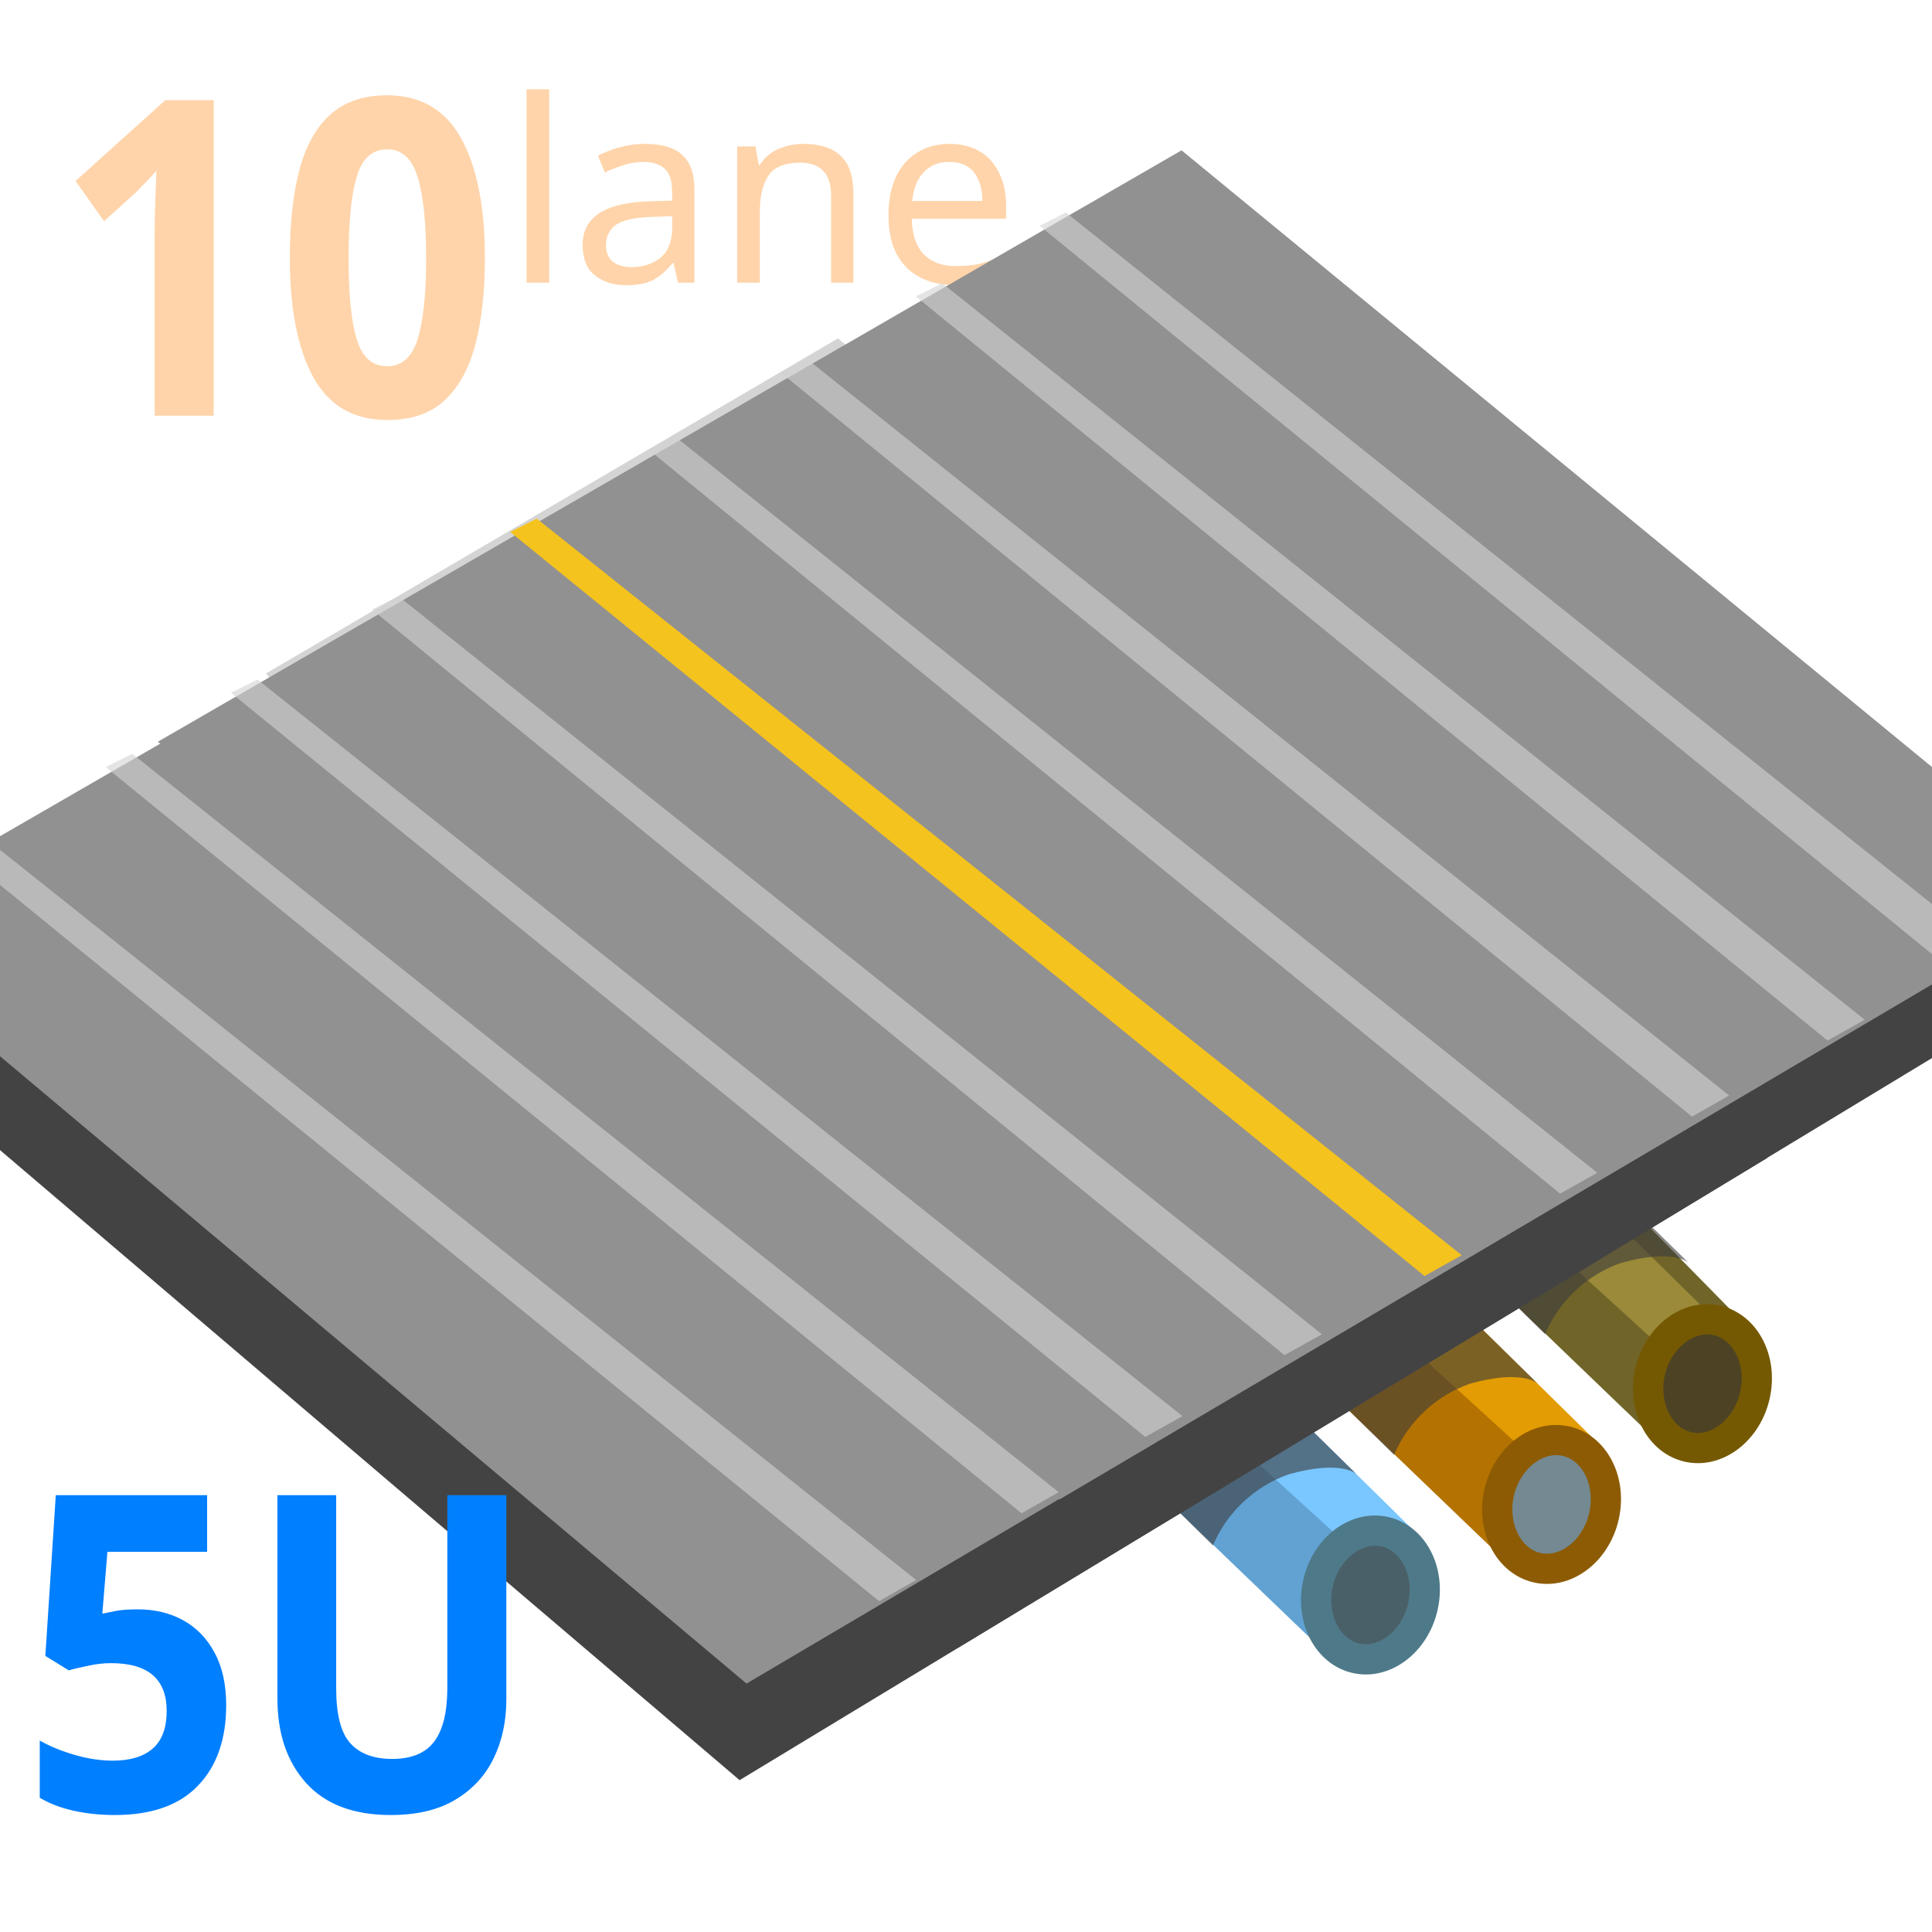
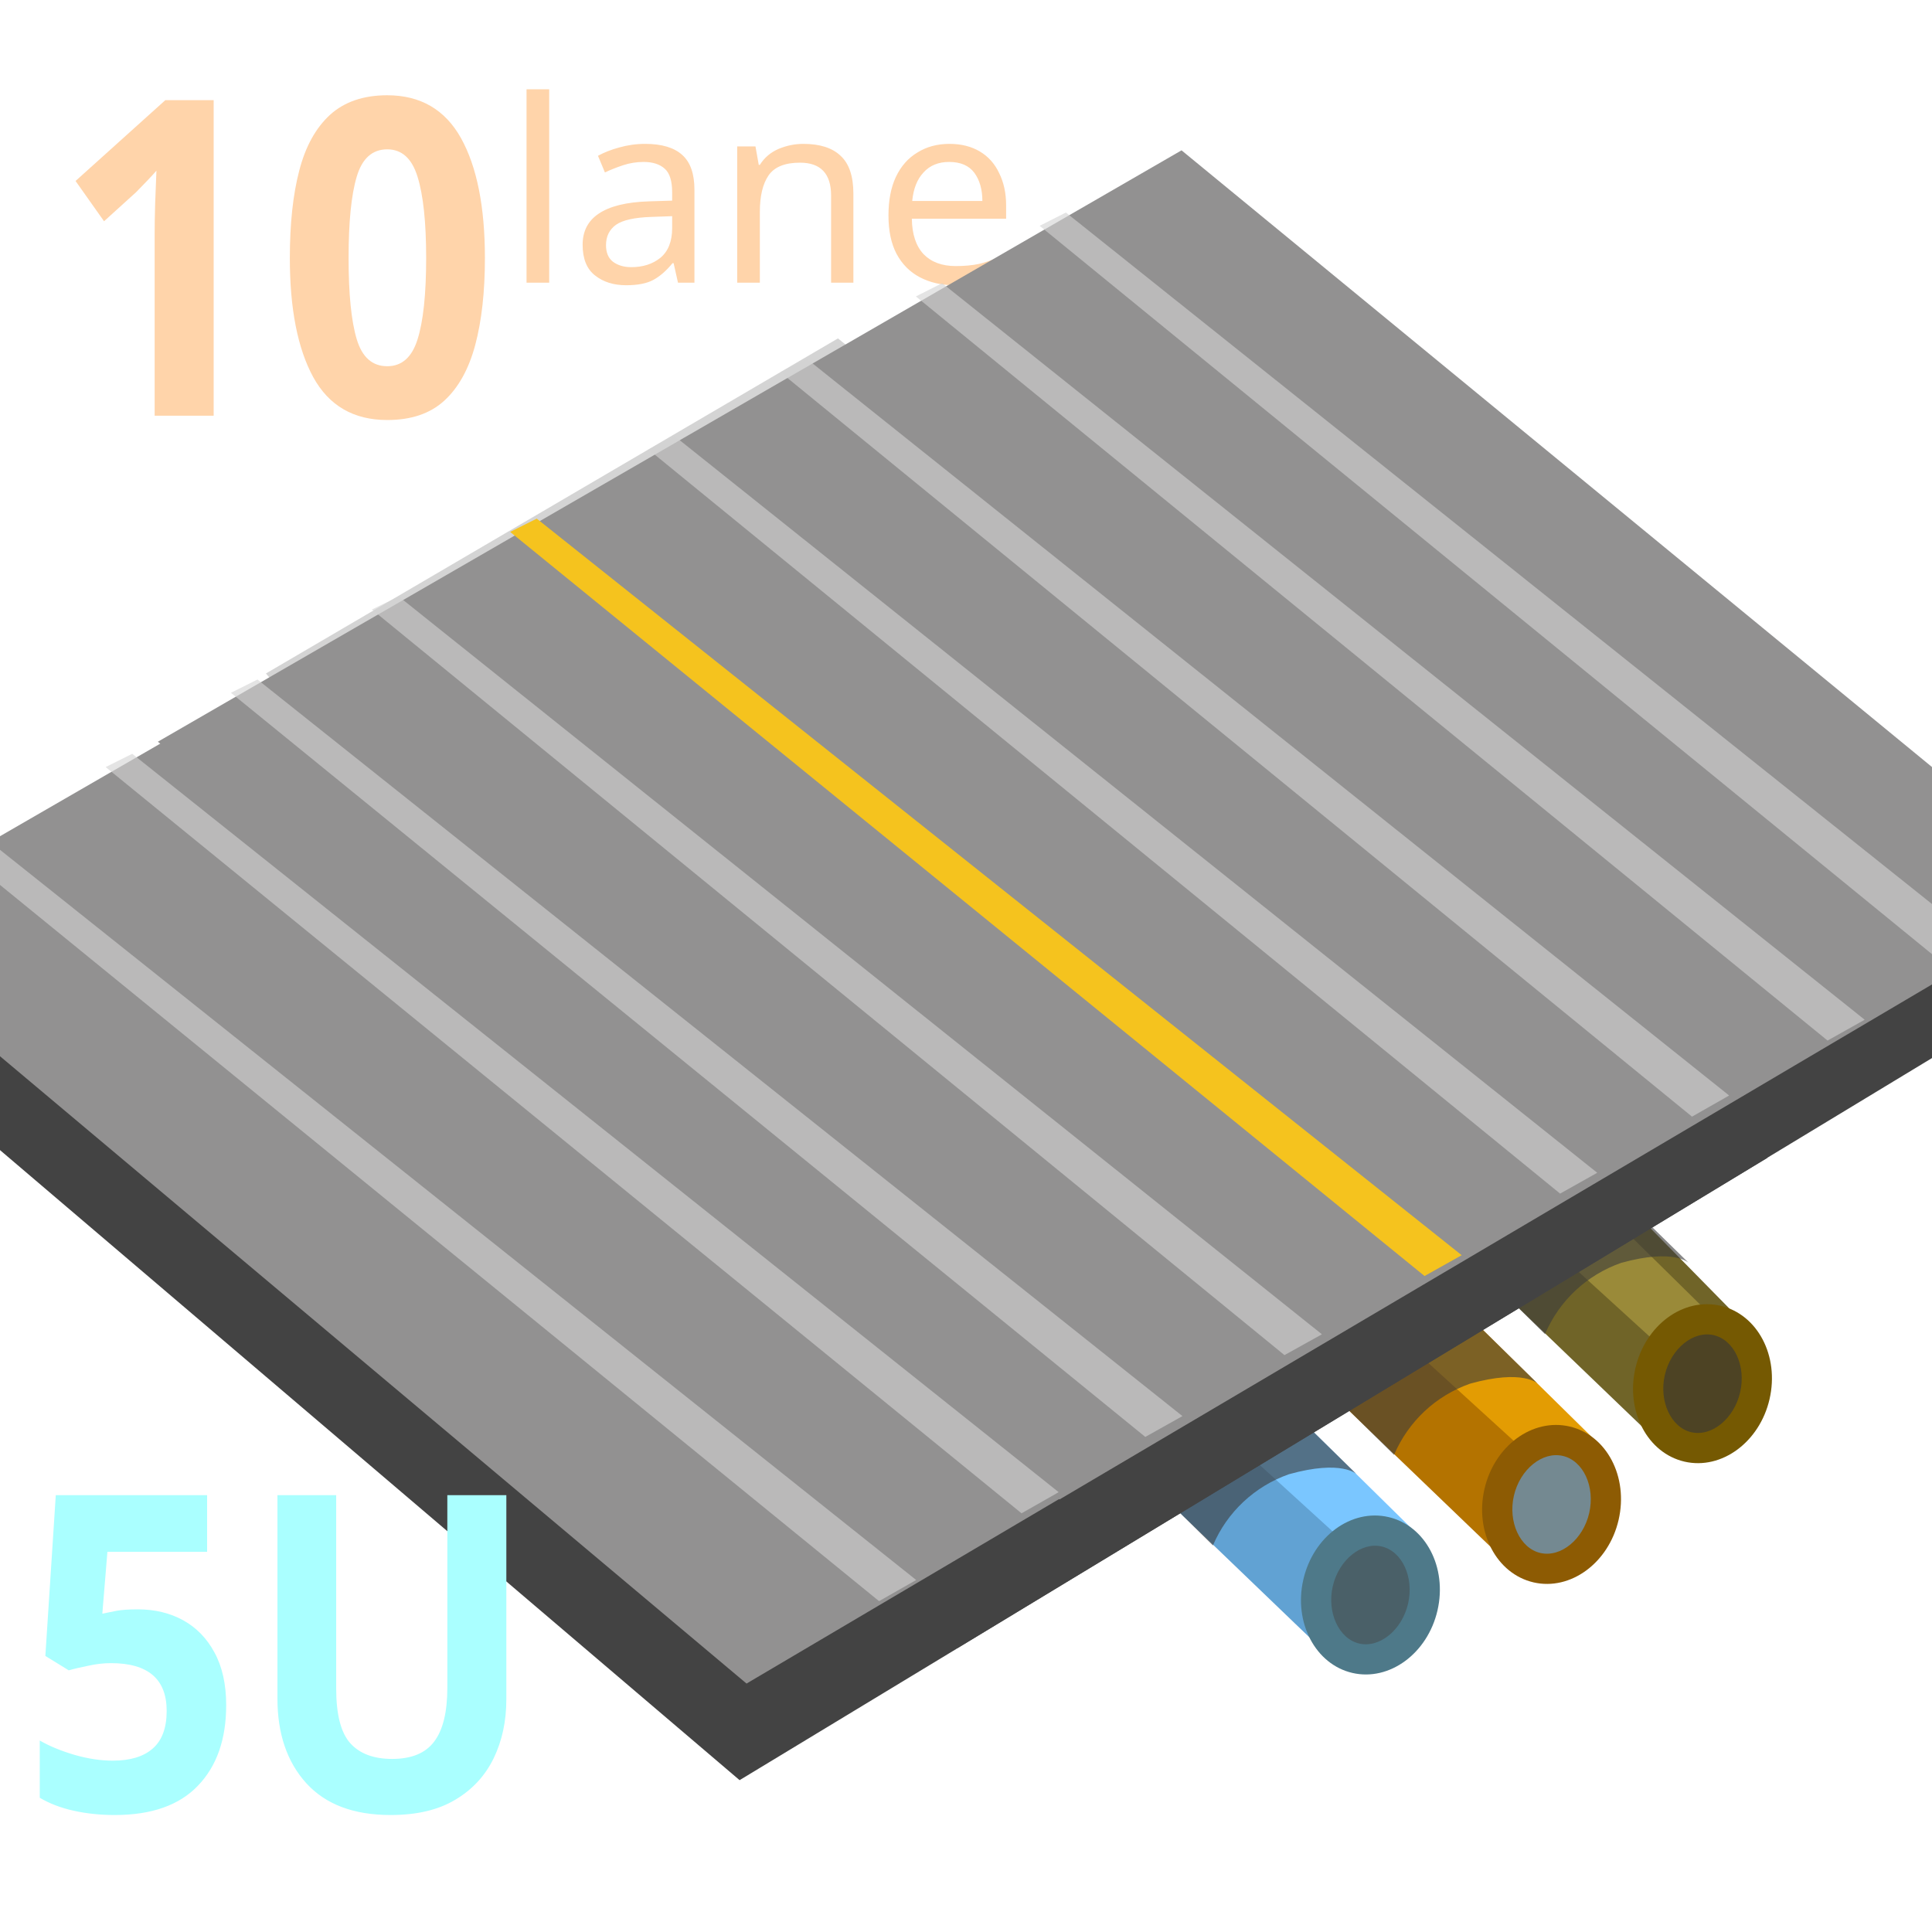
<svg xmlns="http://www.w3.org/2000/svg" width="64" height="64">
  <defs>
    <clipPath id="clip-LargeRoad8lanes">
      <rect height="64" id="svg_1" width="64" />
    </clipPath>undefined</defs>
  <g class="layer">
    <polyline fill="none" id="svg_17" opacity="0.5" points="9.036 5.972 8.862 6.965 8.691 7.861 8.616 8.679 8.469 9.598" stroke-linecap="round" />
    <text fill="#ffd4aa" font-family="Sans-serif" font-size="24" font-weight="bold" id="svg_18" stroke-width="0" text-anchor="middle" transform="matrix(1 0 0 1 0 0) matrix(0.539213 0 0 0.609831 0.963212 -1.20126)" x="15.16" xml:space="preserve" y="24.55">10</text>
-     <text fill="#ffd4aa" font-family="Sans-serif" font-size="11" font-weight="normal" id="svg_19" stroke-width="0" style="cursor: move;" text-anchor="middle" transform="matrix(0.774676 0 0 0.766501 3.36502 -0.988836)" x="28.24" xml:space="preserve" y="13.51">lane</text>
+     <text fill="#ffd4aa" font-family="Sans-serif" font-size="11" font-weight="normal" id="svg_19" stroke-width="0" text-anchor="middle" transform="matrix(0.774676 0 0 0.766501 3.36502 -0.988836)" x="28.24" xml:space="preserve" y="13.51">lane</text>
    <g clip-path="url(#clip-LargeRoad8lanes)" id="svg_2" transform="matrix(1 0 0 1 0 0)">
      <path d="m118.1,185.78l-6.59,-8.59s-4.62,2.21 -4.37,2.65s8.13,10.08 8.13,10.08l2.83,-4.14z" data-name="Path 2053" fill="#706428" id="svg_3" transform="rotate(-7 -1073.9 609.279)" />
      <path d="m113.1,189.78l-6.59,-8.59s-4.62,2.21 -4.37,2.65s8.13,10.08 8.13,10.08l2.83,-4.14z" data-name="Path 2201" fill="#b47300" id="svg_4" transform="rotate(-7 -1078.9 613.279)" />
      <path d="m107.1,192.78l-6.59,-8.59s-4.62,2.21 -4.37,2.65s8.13,10.08 8.13,10.08l2.83,-4.14z" data-name="Path 2205" fill="#61a2d3" id="svg_5" transform="rotate(-7 -1084.9 616.279)" />
      <path d="m118.33,186.95l-6.83,-8.6s-2.31,0.51 -2.06,0.95s7.53,8.87 7.53,8.87l1.36,-1.22z" data-name="Path 2054" fill="#9a8a39" id="svg_6" transform="rotate(-7 -1074.74 610.36)" />
      <path d="m113.33,189.95l-6.83,-8.6s-2.31,0.51 -2.06,0.95s7.53,8.87 7.53,8.87l1.36,-1.22z" data-name="Path 2202" fill="#e39c03" id="svg_7" transform="rotate(-7 -1079.74 613.36)" />
      <path d="m107.33,192.95l-6.83,-8.6s-2.31,0.51 -2.06,0.95s7.53,8.87 7.53,8.87l1.36,-1.22z" data-name="Path 2206" fill="#7ac6ff" id="svg_8" transform="rotate(-7 -1085.74 616.36)" />
      <path d="m1186.17,-425.83a4.27,4.27 0 0 1 2.52,-2.36c1.76,-0.49 2.24,0 2.24,0l-2.01,-1.97l-5.5,1.62l2.75,2.71z" data-name="Path 2055" fill="rgba(59,59,59,0.61)" id="svg_9" transform="translate(-1134.99 470.025)" />
      <path d="m1186.17,-425.83a4.27,4.27 0 0 1 2.52,-2.36c1.76,-0.49 2.24,0 2.24,0l-2.01,-1.97l-5.5,1.62l2.75,2.71z" data-name="Path 2203" fill="rgba(59,59,59,0.61)" id="svg_10" transform="translate(-1139.99 474.025)" />
      <path d="m1186.17,-425.83a4.27,4.27 0 0 1 2.52,-2.36c1.76,-0.49 2.24,0 2.24,0l-2.01,-1.97l-5.5,1.62l2.75,2.71z" data-name="Path 2207" fill="rgba(59,59,59,0.61)" id="svg_11" transform="translate(-1145.99 477.025)" />
      <g data-name="Path 2200" fill="#4d4324" id="svg_12" transform="rotate(13 54.4225 43.0184)">
        <path d="m56.98,47.47c-0.98,0 -1.78,-0.97 -1.78,-2.15c0,-1.19 0.8,-2.15 1.78,-2.15c0.98,0 1.78,0.96 1.78,2.15c0,1.18 -0.8,2.15 -1.78,2.15z" id="svg_13" />
        <path d="m56.98,43.67c-0.69,0 -1.28,0.75 -1.28,1.65c0,0.89 0.59,1.65 1.28,1.65c0.7,0 1.28,-0.76 1.28,-1.65c0,-0.9 -0.58,-1.65 -1.28,-1.65m0,-1c1.26,0 2.28,1.18 2.28,2.65c0,1.46 -1.02,2.65 -2.28,2.65c-1.26,0 -2.28,-1.19 -2.28,-2.65c0,-1.47 1.02,-2.65 2.28,-2.65z" fill="#755902" id="svg_14" />
      </g>
      <g data-name="Path 2204" fill="#748991" id="svg_15" transform="rotate(13 49.4225 47.0184)">
        <path d="m51.98,51.47c-0.98,0 -1.78,-0.97 -1.78,-2.15c0,-1.19 0.8,-2.15 1.78,-2.15c0.98,0 1.78,0.96 1.78,2.15c0,1.18 -0.8,2.15 -1.78,2.15z" id="svg_16" />
        <path d="m51.98,47.67c-0.69,0 -1.28,0.75 -1.28,1.65c0,0.89 0.59,1.65 1.28,1.65c0.7,0 1.28,-0.76 1.28,-1.65c0,-0.9 -0.58,-1.65 -1.28,-1.65m0,-1c1.26,0 2.28,1.18 2.28,2.65c0,1.46 -1.02,2.65 -2.28,2.65c-1.26,0 -2.28,-1.19 -2.28,-2.65c0,-1.47 1.02,-2.65 2.28,-2.65z" fill="#8d5b03" id="svg_20" />
      </g>
      <g data-name="Path 2208" fill="#4a6068" id="svg_21" transform="rotate(13 43.4225 50.0184)">
        <path d="m45.98,54.47c-0.98,0 -1.78,-0.97 -1.78,-2.15c0,-1.19 0.8,-2.15 1.78,-2.15c0.98,0 1.78,0.96 1.78,2.15c0,1.18 -0.8,2.15 -1.78,2.15z" id="svg_22" />
        <path d="m45.98,50.67c-0.69,0 -1.28,0.75 -1.28,1.65c0,0.89 0.59,1.65 1.28,1.65c0.7,0 1.28,-0.76 1.28,-1.65c0,-0.9 -0.58,-1.65 -1.28,-1.65m0,-1c1.26,0 2.28,1.18 2.28,2.65c0,1.46 -1.02,2.65 -2.28,2.65c-1.26,0 -2.28,-1.19 -2.28,-2.65c0,-1.47 1.02,-2.65 2.28,-2.65z" fill="#4e7989" id="svg_23" />
      </g>
      <path d="m1249.83,-1111.03l11.31,-6.69l-11.31,6.69z" data-name="Path 2191" fill="gray" id="svg_24" transform="translate(-1201.93 1152.9)" />
      <path d="m2,29.29l29.71,25.31l34.04,-20.61l0,-2.46l-63.75,-4.83l0,2.59z" data-name="Path 2186" fill="#434343" id="svg_25" />
      <path d="m737.76,-307l24.05,28.18l25.13,-14.78l-30.23,-24.5l-18.95,11.1z" data-name="Path 2190" fill="#d4d4d4" id="svg_26" transform="translate(-728.951 329.31)" />
      <path d="m-5.21,33.66l29.71,25.31l34.04,-20.61l0,-2.46l-63.75,-4.83l0,2.59z" data-name="Path 2186" fill="#434343" id="svg_27" />
      <path d="m-5.14,30.67l29.87,25.1l34,-20.07l-29.96,-24.62l-33.91,19.59z" data-name="Path 2192" fill="#929191" id="svg_28" />
      <path d="m5.23,24.57l29.87,25.1l34,-20.07l-29.96,-24.62l-33.91,19.59z" data-name="Path 2192" fill="#929191" id="svg_29" />
      <path d="m47.9,41.87l11.31,-6.69l-11.31,6.69z" data-name="Path 2191" fill="gray" id="svg_30" />
      <path d="m3.5,25.41l30.34,24.72l1.23,-0.7l-30.69,-24.46l-0.88,0.44z" data-name="Path 2281" fill="rgba(212,212,212,0.61)" id="svg_31" />
      <path d="m15821.35,3489.77l30.29,24.65l1.23,-0.69l-30.64,-24.4l-0.88,0.44z" data-name="Path 2287" fill="rgba(212,212,212,0.61)" id="svg_32" transform="translate(-15813.7 -3466.82)" />
      <path d="m15822.9,3488.86l30.29,24.65l1.23,-0.69l-30.64,-24.4l-0.88,0.44z" data-name="Path 2294" fill="#f5c31e" id="svg_33" transform="translate(-15806 -3471.24)" />
      <path d="m12.32,20.19l30.23,24.7l1.24,-0.69l-30.58,-24.44l-0.89,0.43z" data-name="Path 2288" fill="rgba(212,212,212,0.61)" id="svg_34" />
      <path d="m15824.08,3487.97l30.2,24.65l1.23,-0.69l-30.56,-24.4l-0.87,0.44z" data-name="Path 2289" fill="rgba(212,212,212,0.61)" id="svg_36" transform="translate(-15802.6 -3473.08)" />
      <path d="m15822.15,3489.75l30.2,24.66l1.23,-0.7l-30.55,-24.4l-0.88,0.44z" data-name="Path 2300" fill="rgba(212,212,212,0.61)" id="svg_37" transform="translate(-15796.3 -3477.42)" />
      <path d="m30.34,9.82l30.2,24.65l1.23,-0.69l-30.56,-24.4l-0.87,0.44z" data-name="Path 2301" fill="rgba(212,212,212,0.61)" id="svg_38" />
      <path d="m34.44,7.48l30.2,24.65l1.23,-0.69l-30.56,-24.4l-0.87,0.44z" data-name="Path 2301" fill="rgba(212,212,212,0.61)" id="svg_39" />
      <path d="m-1.22,28.32l30.34,24.72l1.23,-0.7l-30.69,-24.46l-0.88,0.44z" data-name="Path 2281" fill="rgba(212,212,212,0.61)" id="svg_40" />
    </g>
-     <text fill="#007fff" font-family="Sans-serif" font-size="24" font-weight="bold" id="svg_35" stroke-width="0" text-anchor="middle" transform="matrix(0.539213 0 0 0.609831 0.963212 -1.20126)" x="15.42" xml:space="preserve" y="100.33">5U</text>
+     <text fill="#aaffff" font-family="Sans-serif" font-size="24" font-weight="bold" id="svg_35" stroke-width="0" text-anchor="middle" transform="matrix(0.539213 0 0 0.609831 0.963212 -1.20126)" x="15.42" xml:space="preserve" y="100.33">5U</text>
  </g>
</svg>
